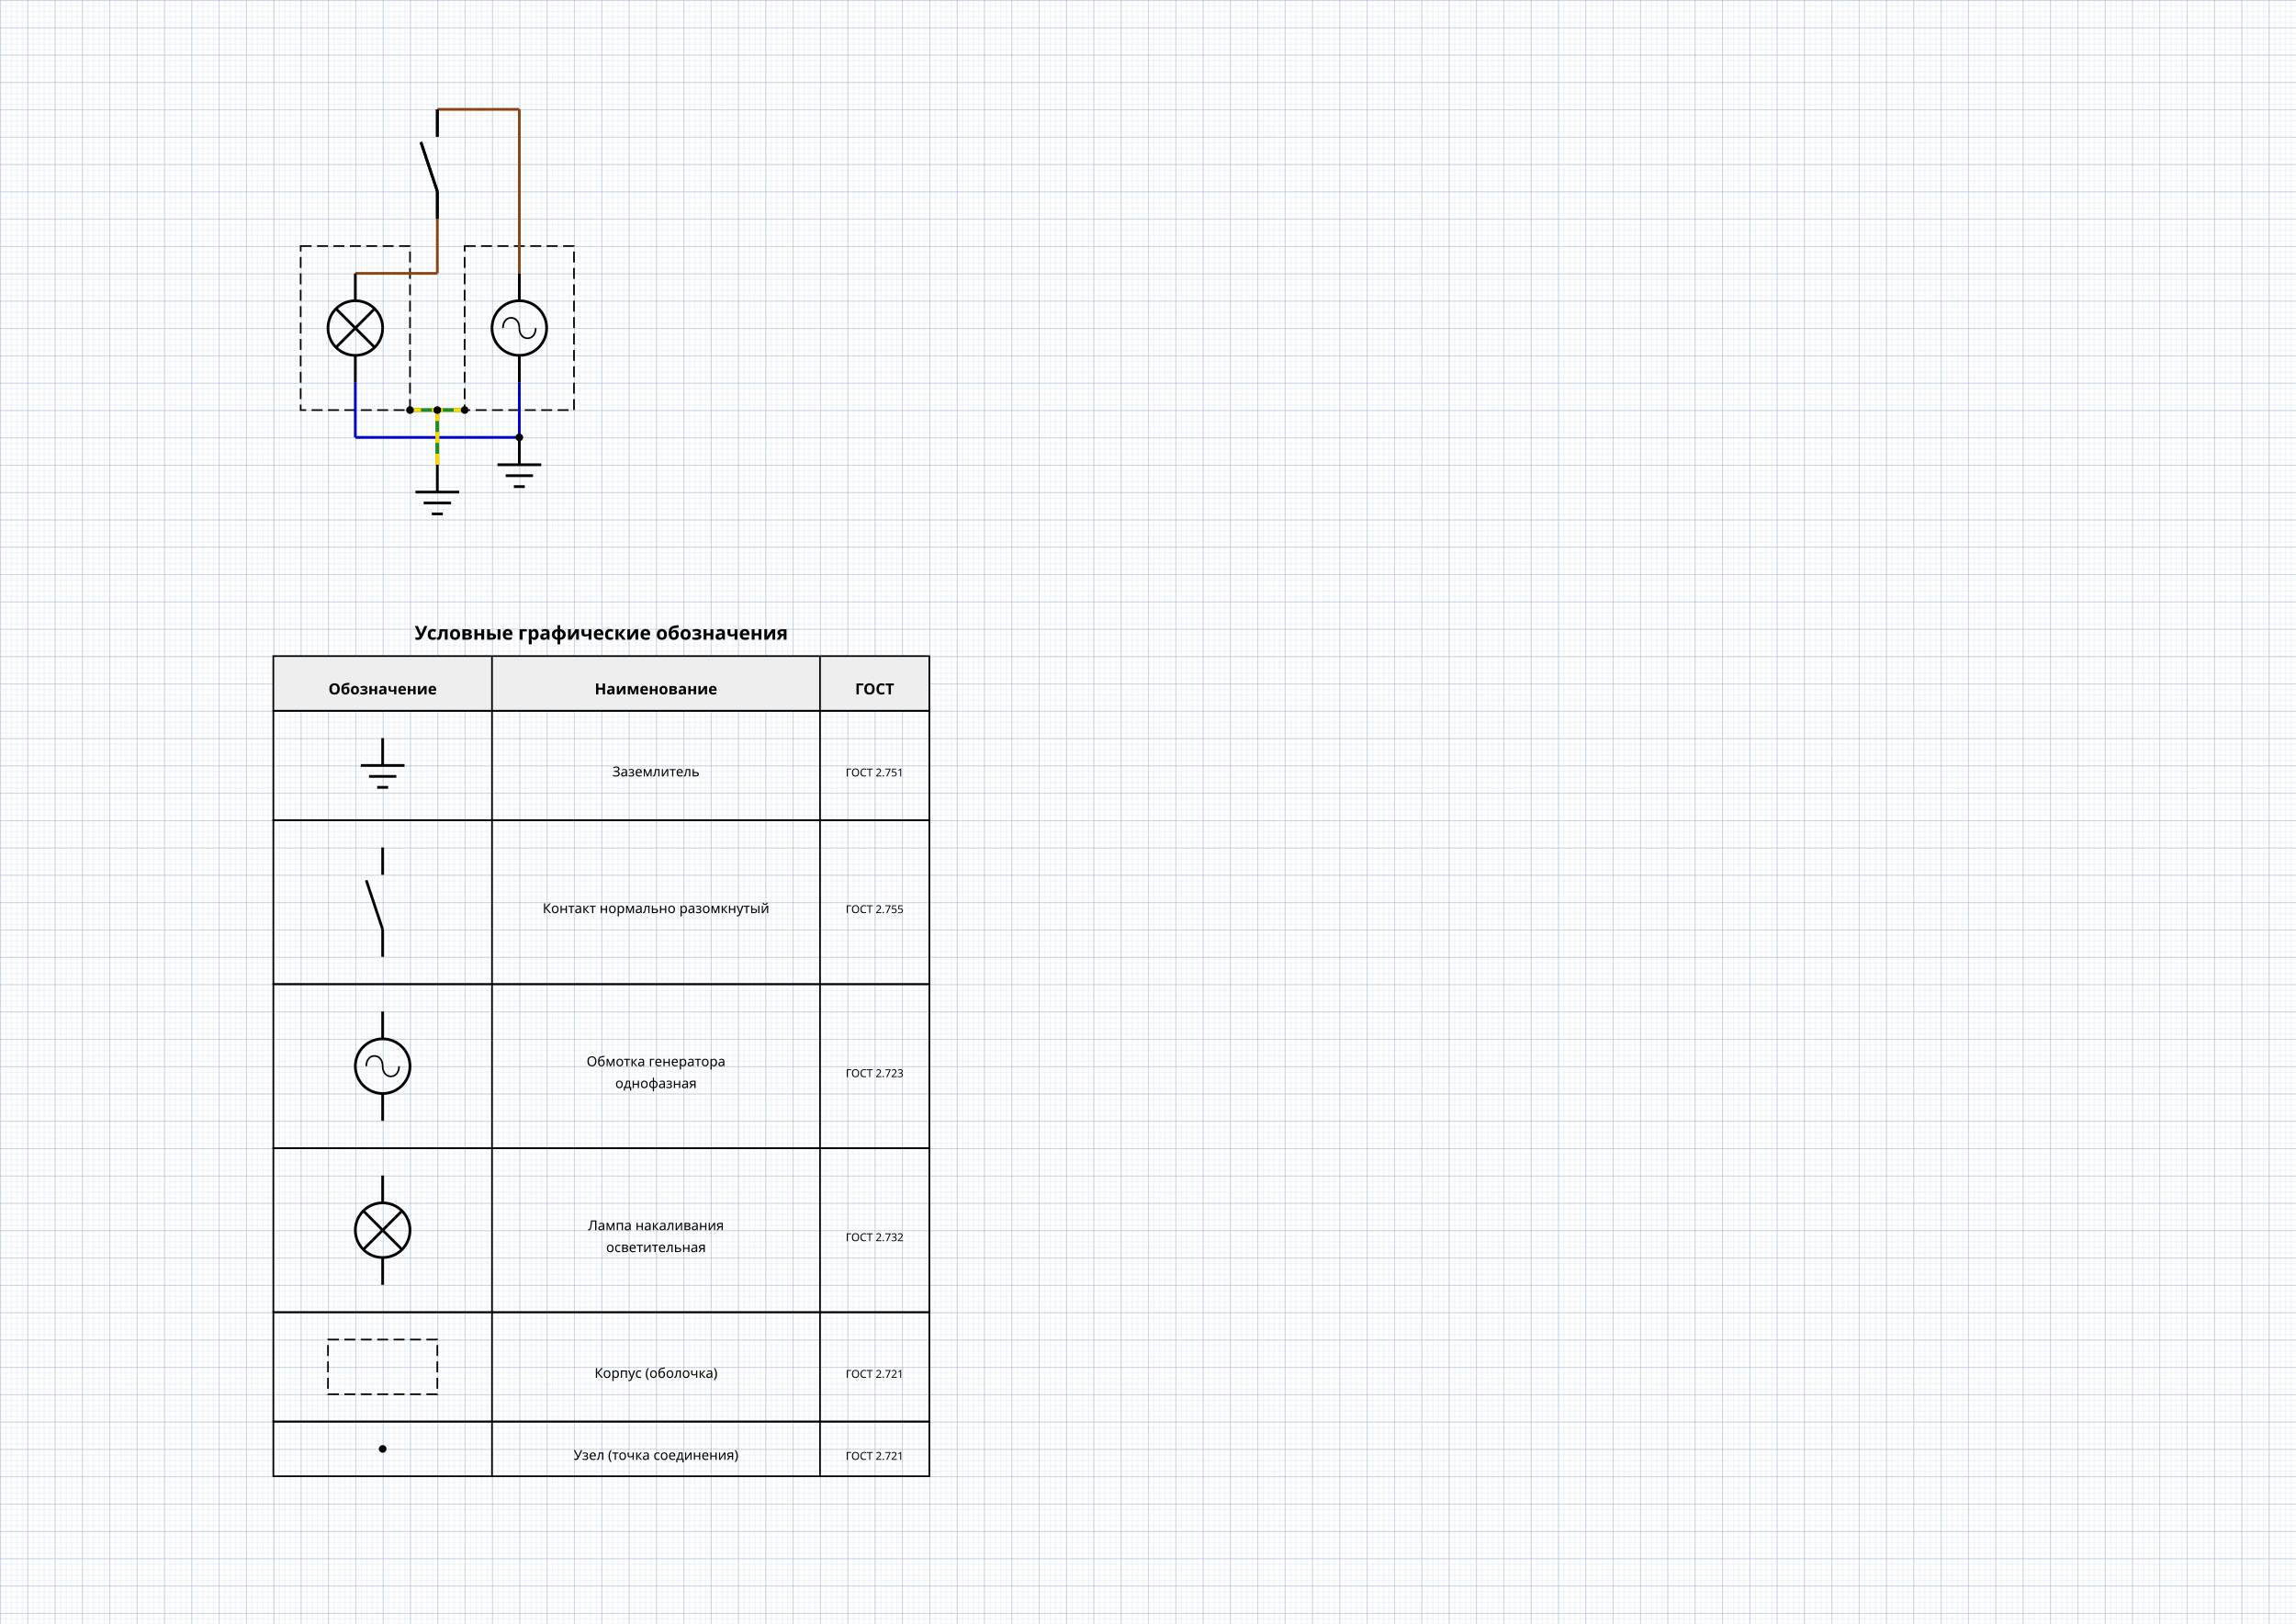
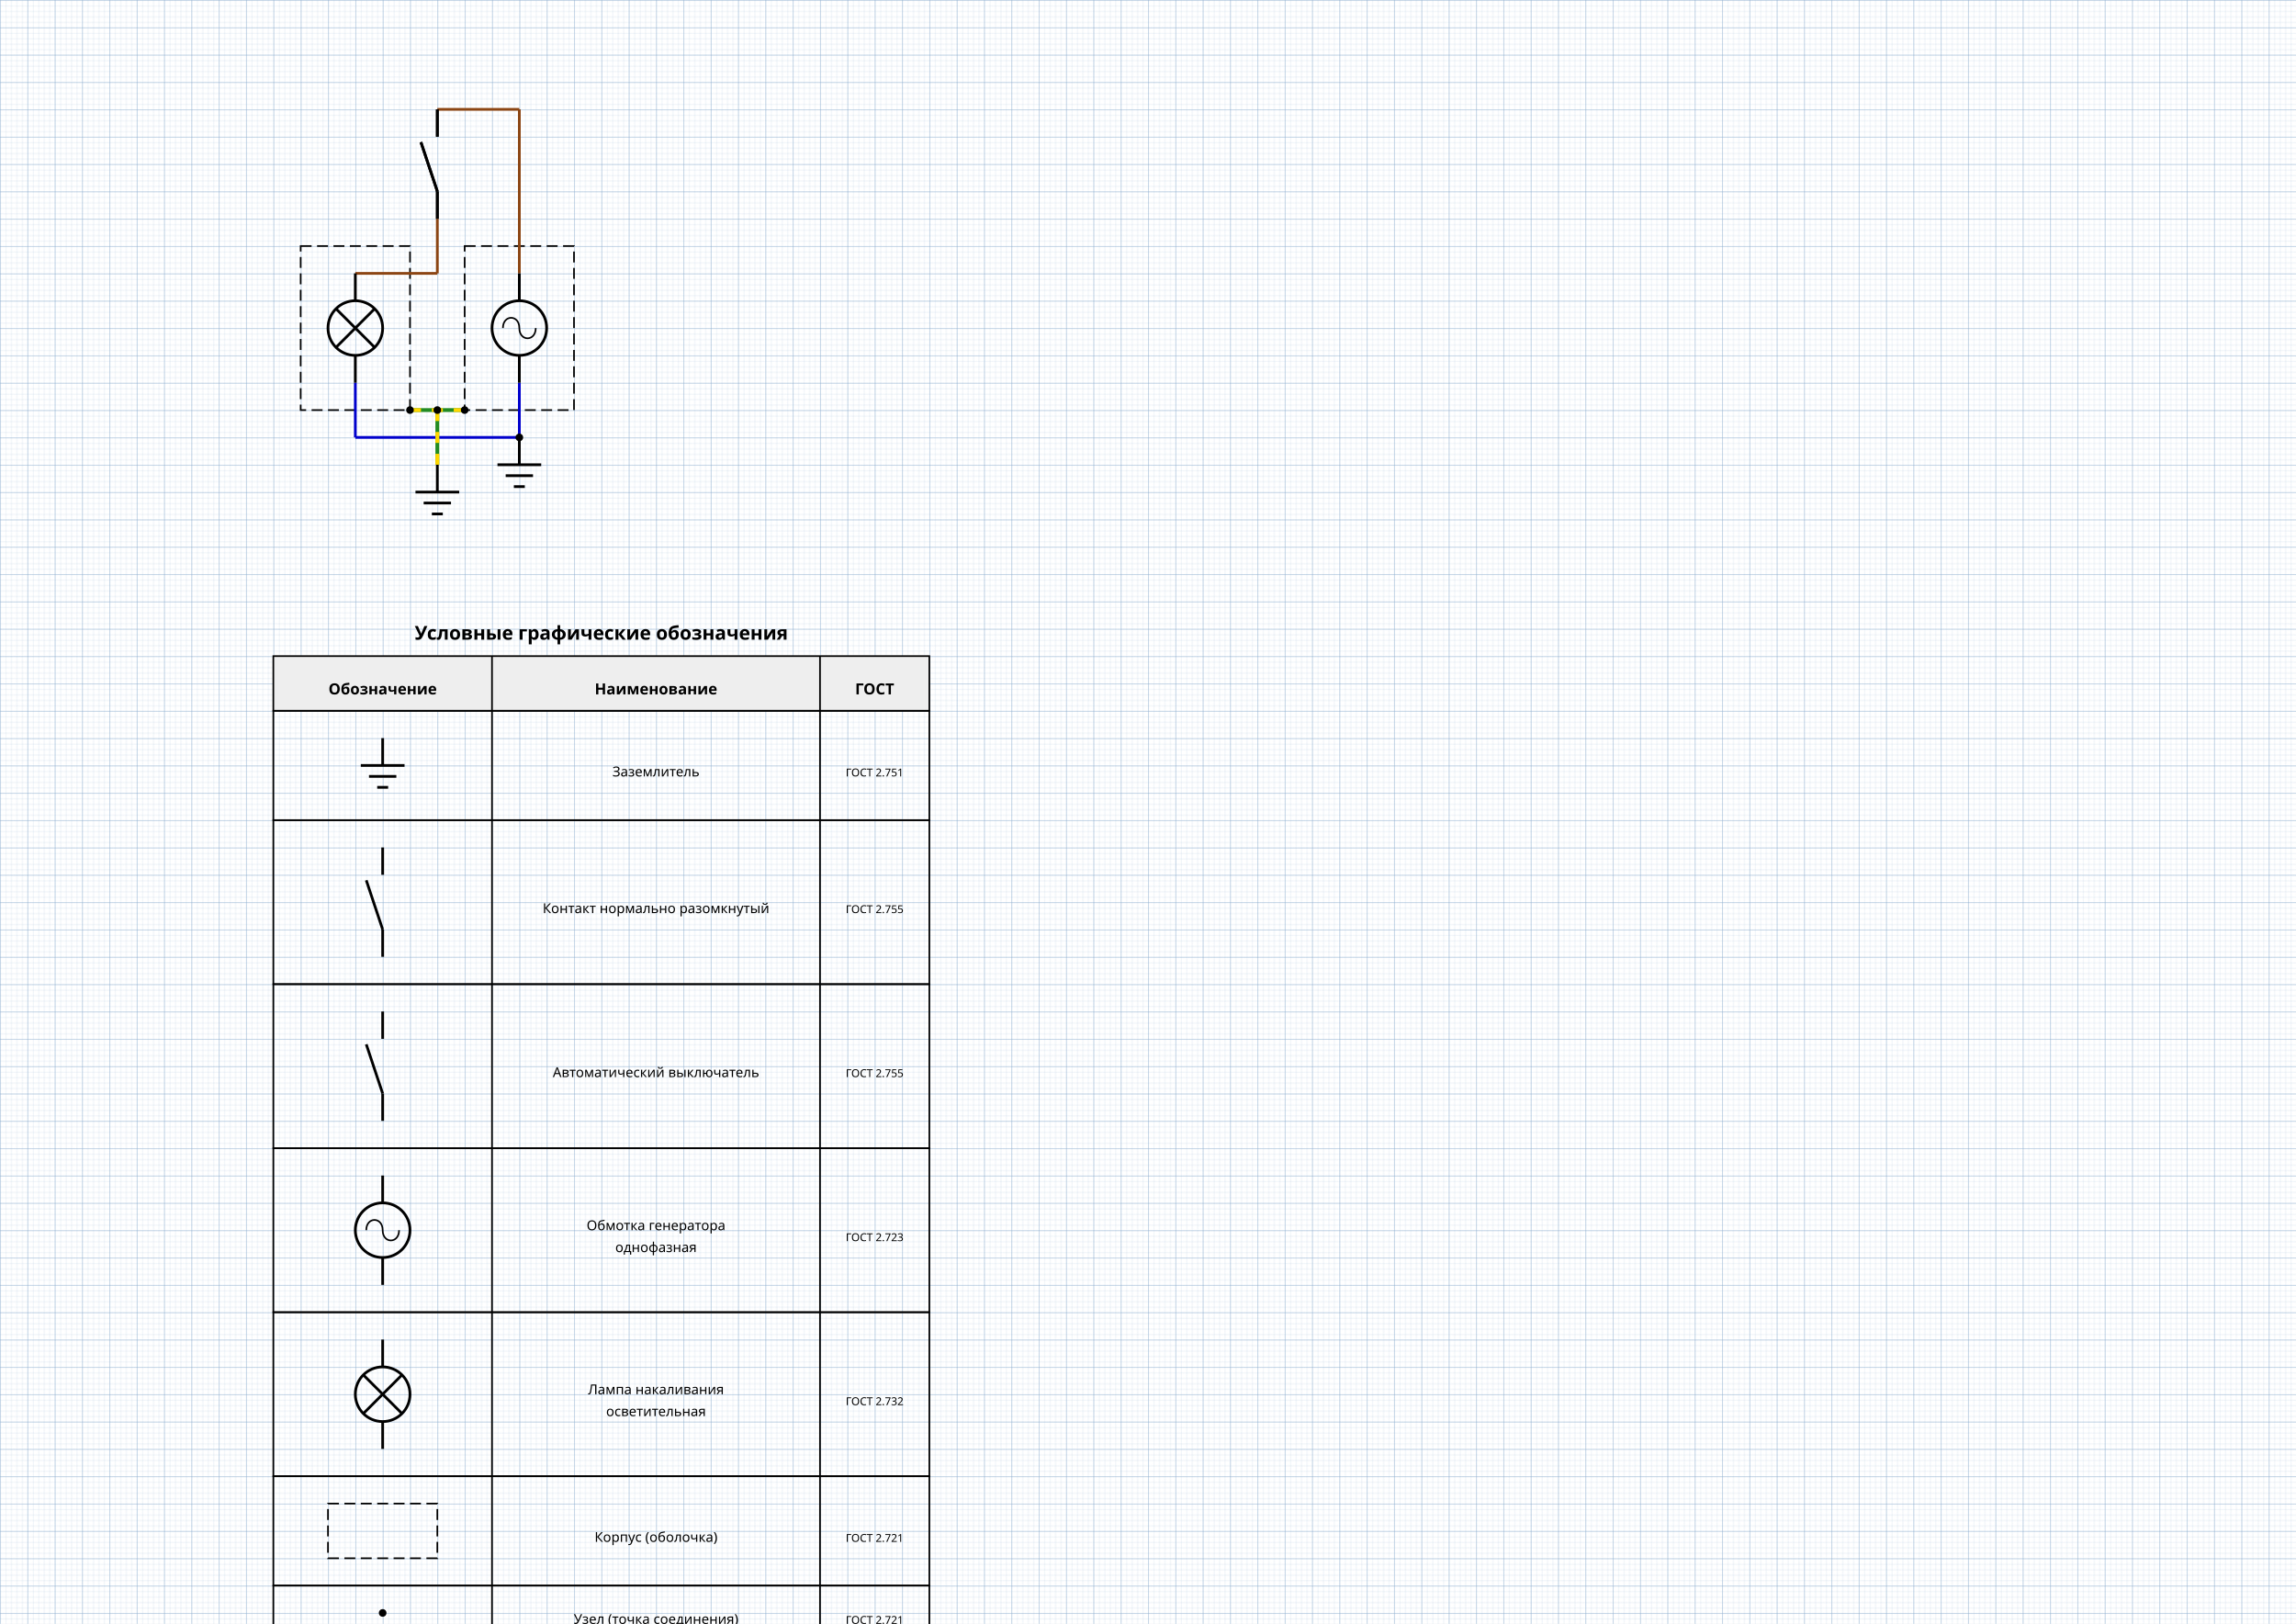
<svg xmlns="http://www.w3.org/2000/svg" width="420mm" height="297mm" viewBox="0 0 420 297">
  <rect width="420" height="297" fill="white" />
  <defs>
    <pattern id="mm1" width="1" height="1" patternUnits="userSpaceOnUse">
      <line x1="0" y1="0" x2="0" y2="1" stroke="#c8d8e8" stroke-width="0.1" />
      <line x1="0" y1="0" x2="1" y2="0" stroke="#c8d8e8" stroke-width="0.1" />
    </pattern>
    <pattern id="mm5" width="5" height="5" patternUnits="userSpaceOnUse">
      <rect width="5" height="5" fill="url(#mm1)" />
      <line x1="0" y1="0" x2="0" y2="5" stroke="#90b0d0" stroke-width="0.15" />
      <line x1="0" y1="0" x2="5" y2="0" stroke="#90b0d0" stroke-width="0.15" />
    </pattern>
    <symbol id="ugo-node" overflow="visible">
      <circle cx="0" cy="0" r="0.7" fill="black" stroke="none" />
    </symbol>
    <symbol id="ugo-ground" overflow="visible">
      <g stroke="black" stroke-width="0.5">
        <line x1="0" y1="0" x2="0" y2="5" />
        <line x1="-4" y1="5" x2="4" y2="5" />
        <line x1="-2.5" y1="7" x2="2.5" y2="7" />
        <line x1="-1" y1="9" x2="1" y2="9" />
      </g>
    </symbol>
    <symbol id="ugo-contact" overflow="visible">
+       <g stroke="black" stroke-width="0.5" fill="none">
+         <line x1="0" y1="0" x2="0" y2="5" />
+         <line x1="0" y1="15" x2="-3" y2="6" />
+         <line x1="0" y1="15" x2="0" y2="20" />
+       </g>
+     </symbol>
+     <symbol id="ugo-breaker" overflow="visible">
      <g stroke="black" stroke-width="0.5" fill="none">
        <line x1="0" y1="0" x2="0" y2="5" />
        <line x1="0" y1="15" x2="-3" y2="6" />
        <line x1="0" y1="15" x2="0" y2="20" />
      </g>
    </symbol>
    <symbol id="ugo-generator" overflow="visible">
      <g stroke="black" stroke-width="0.5" fill="none">
        <line x1="0" y1="0" x2="0" y2="5" />
        <circle cx="0" cy="10" r="5" />
        <path d="M-3,10 C-3,7.5 0,7.5 0,10 S3,12.5 3,10" stroke-width="0.3" />
        <line x1="0" y1="15" x2="0" y2="20" />
      </g>
    </symbol>
    <symbol id="ugo-lamp" overflow="visible">
      <g stroke="black" stroke-width="0.5" fill="none">
        <line x1="0" y1="0" x2="0" y2="5" />
        <circle cx="0" cy="10" r="5" />
        <line x1="-3.5" y1="6.5" x2="3.5" y2="13.5" />
        <line x1="3.5" y1="6.5" x2="-3.5" y2="13.5" />
        <line x1="0" y1="15" x2="0" y2="20" />
      </g>
    </symbol>
  </defs>
  <rect width="420" height="297" fill="url(#mm5)" />
  <rect x="55" y="45" width="20" height="30" fill="none" stroke="black" stroke-width="0.3" stroke-dasharray="2,1" />
  <rect x="85" y="45" width="20" height="30" fill="none" stroke="black" stroke-width="0.3" stroke-dasharray="2,1" />
  <g stroke="#8B4513" stroke-width="0.5">
    <line x1="65" y1="50" x2="80" y2="50" />
    <line x1="80" y1="50" x2="80" y2="40" />
    <line x1="80" y1="20" x2="95" y2="20" />
    <line x1="95" y1="20" x2="95" y2="50" />
  </g>
  <use href="#ugo-contact" x="80" y="20" />
  <g stroke="#0000CC" stroke-width="0.5">
    <line x1="65" y1="80" x2="95" y2="80" />
    <line x1="65" y1="70" x2="65" y2="80" />
    <line x1="95" y1="70" x2="95" y2="80" />
  </g>
  <use href="#ugo-node" x="95" y="80" />
  <g stroke-width="0.7">
    <line x1="75" y1="75" x2="85" y2="75" stroke="#228B22" />
    <line x1="80" y1="75" x2="80" y2="85" stroke="#228B22" />
    <line x1="75" y1="75" x2="85" y2="75" stroke="#FFD700" stroke-dasharray="2,2" />
    <line x1="80" y1="75" x2="80" y2="85" stroke="#FFD700" stroke-dasharray="2,2" />
  </g>
  <use href="#ugo-node" x="75" y="75" />
  <use href="#ugo-node" x="80" y="75" />
  <use href="#ugo-node" x="85" y="75" />
  <use href="#ugo-generator" x="95" y="50" />
  <use href="#ugo-lamp" x="65" y="50" />
  <use href="#ugo-contact" x="80" y="20" />
  <use href="#ugo-ground" x="95" y="80" />
  <use href="#ugo-ground" x="80" y="85" />
  <g transform="translate(50, 120)" stroke="black" stroke-width="0.3" font-family="sans-serif">
    <text x="60" y="-3" font-size="3.5" font-weight="bold" text-anchor="middle" stroke="none" fill="black">Условные графические обозначения</text>
    <rect x="0" y="0" width="120" height="10" fill="#eee" stroke="black" />
    <text x="20" y="7" font-size="2.8" text-anchor="middle" stroke="none" fill="black" font-weight="bold">Обозначение</text>
    <text x="70" y="7" font-size="2.8" text-anchor="middle" stroke="none" fill="black" font-weight="bold">Наименование</text>
    <text x="110" y="7" font-size="2.8" text-anchor="middle" stroke="none" fill="black" font-weight="bold">ГОСТ</text>
    <line x1="40" y1="0" x2="40" y2="10" />
    <line x1="100" y1="0" x2="100" y2="10" />
    <rect x="0" y="10" width="120" height="20" fill="none" stroke="black" />
    <line x1="40" y1="10" x2="40" y2="30" />
    <line x1="100" y1="10" x2="100" y2="30" />
    <use href="#ugo-ground" x="20" y="15" />
    <text x="70" y="22" font-size="2.5" text-anchor="middle" stroke="none" fill="black">Заземлитель</text>
    <text x="110" y="22" font-size="2" text-anchor="middle" stroke="none" fill="black">ГОСТ 2.751</text>
    <rect x="0" y="30" width="120" height="30" fill="none" stroke="black" />
    <line x1="40" y1="30" x2="40" y2="60" />
    <line x1="100" y1="30" x2="100" y2="60" />
    <use href="#ugo-contact" x="20" y="35" />
    <text x="70" y="47" font-size="2.5" text-anchor="middle" stroke="none" fill="black">Контакт нормально разомкнутый</text>
    <text x="110" y="47" font-size="2" text-anchor="middle" stroke="none" fill="black">ГОСТ 2.755</text>
    <rect x="0" y="60" width="120" height="30" fill="none" stroke="black" />
    <line x1="40" y1="60" x2="40" y2="90" />
    <line x1="100" y1="60" x2="100" y2="90" />
-     <use href="#ugo-generator" x="20" y="65" />
-     <text x="70" y="75" font-size="2.5" text-anchor="middle" stroke="none" fill="black">Обмотка генератора</text>
-     <text x="70" y="79" font-size="2.5" text-anchor="middle" stroke="none" fill="black">однофазная</text>
-     <text x="110" y="77" font-size="2" text-anchor="middle" stroke="none" fill="black">ГОСТ 2.723</text>
+     <use href="#ugo-breaker" x="20" y="65" />
+     <text x="70" y="77" font-size="2.5" text-anchor="middle" stroke="none" fill="black">Автоматический выключатель</text>
+     <text x="110" y="77" font-size="2" text-anchor="middle" stroke="none" fill="black">ГОСТ 2.755</text>
    <rect x="0" y="90" width="120" height="30" fill="none" stroke="black" />
    <line x1="40" y1="90" x2="40" y2="120" />
    <line x1="100" y1="90" x2="100" y2="120" />
-     <use href="#ugo-lamp" x="20" y="95" />
-     <text x="70" y="105" font-size="2.5" text-anchor="middle" stroke="none" fill="black">Лампа накаливания</text>
-     <text x="70" y="109" font-size="2.5" text-anchor="middle" stroke="none" fill="black">осветительная</text>
-     <text x="110" y="107" font-size="2" text-anchor="middle" stroke="none" fill="black">ГОСТ 2.732</text>
-     <rect x="0" y="120" width="120" height="20" fill="none" stroke="black" />
-     <line x1="40" y1="120" x2="40" y2="140" />
-     <line x1="100" y1="120" x2="100" y2="140" />
-     <rect x="10" y="125" width="20" height="10" fill="none" stroke="black" stroke-dasharray="2,1" />
-     <text x="70" y="132" font-size="2.5" text-anchor="middle" stroke="none" fill="black">Корпус (оболочка)</text>
-     <text x="110" y="132" font-size="2" text-anchor="middle" stroke="none" fill="black">ГОСТ 2.721</text>
-     <rect x="0" y="140" width="120" height="10" fill="none" stroke="black" />
-     <line x1="40" y1="140" x2="40" y2="150" />
-     <line x1="100" y1="140" x2="100" y2="150" />
-     <use href="#ugo-node" x="20" y="145" />
-     <text x="70" y="147" font-size="2.5" text-anchor="middle" stroke="none" fill="black">Узел (точка соединения)</text>
-     <text x="110" y="147" font-size="2" text-anchor="middle" stroke="none" fill="black">ГОСТ 2.721</text>
+     <use href="#ugo-generator" x="20" y="95" />
+     <text x="70" y="105" font-size="2.5" text-anchor="middle" stroke="none" fill="black">Обмотка генератора</text>
+     <text x="70" y="109" font-size="2.5" text-anchor="middle" stroke="none" fill="black">однофазная</text>
+     <text x="110" y="107" font-size="2" text-anchor="middle" stroke="none" fill="black">ГОСТ 2.723</text>
+     <rect x="0" y="120" width="120" height="30" fill="none" stroke="black" />
+     <line x1="40" y1="120" x2="40" y2="150" />
+     <line x1="100" y1="120" x2="100" y2="150" />
+     <use href="#ugo-lamp" x="20" y="125" />
+     <text x="70" y="135" font-size="2.5" text-anchor="middle" stroke="none" fill="black">Лампа накаливания</text>
+     <text x="70" y="139" font-size="2.5" text-anchor="middle" stroke="none" fill="black">осветительная</text>
+     <text x="110" y="137" font-size="2" text-anchor="middle" stroke="none" fill="black">ГОСТ 2.732</text>
+     <rect x="0" y="150" width="120" height="20" fill="none" stroke="black" />
+     <line x1="40" y1="150" x2="40" y2="170" />
+     <line x1="100" y1="150" x2="100" y2="170" />
+     <rect x="10" y="155" width="20" height="10" fill="none" stroke="black" stroke-dasharray="2,1" />
+     <text x="70" y="162" font-size="2.5" text-anchor="middle" stroke="none" fill="black">Корпус (оболочка)</text>
+     <text x="110" y="162" font-size="2" text-anchor="middle" stroke="none" fill="black">ГОСТ 2.721</text>
+     <rect x="0" y="170" width="120" height="10" fill="none" stroke="black" />
+     <line x1="40" y1="170" x2="40" y2="180" />
+     <line x1="100" y1="170" x2="100" y2="180" />
+     <use href="#ugo-node" x="20" y="175" />
+     <text x="70" y="177" font-size="2.5" text-anchor="middle" stroke="none" fill="black">Узел (точка соединения)</text>
+     <text x="110" y="177" font-size="2" text-anchor="middle" stroke="none" fill="black">ГОСТ 2.721</text>
  </g>
</svg>
